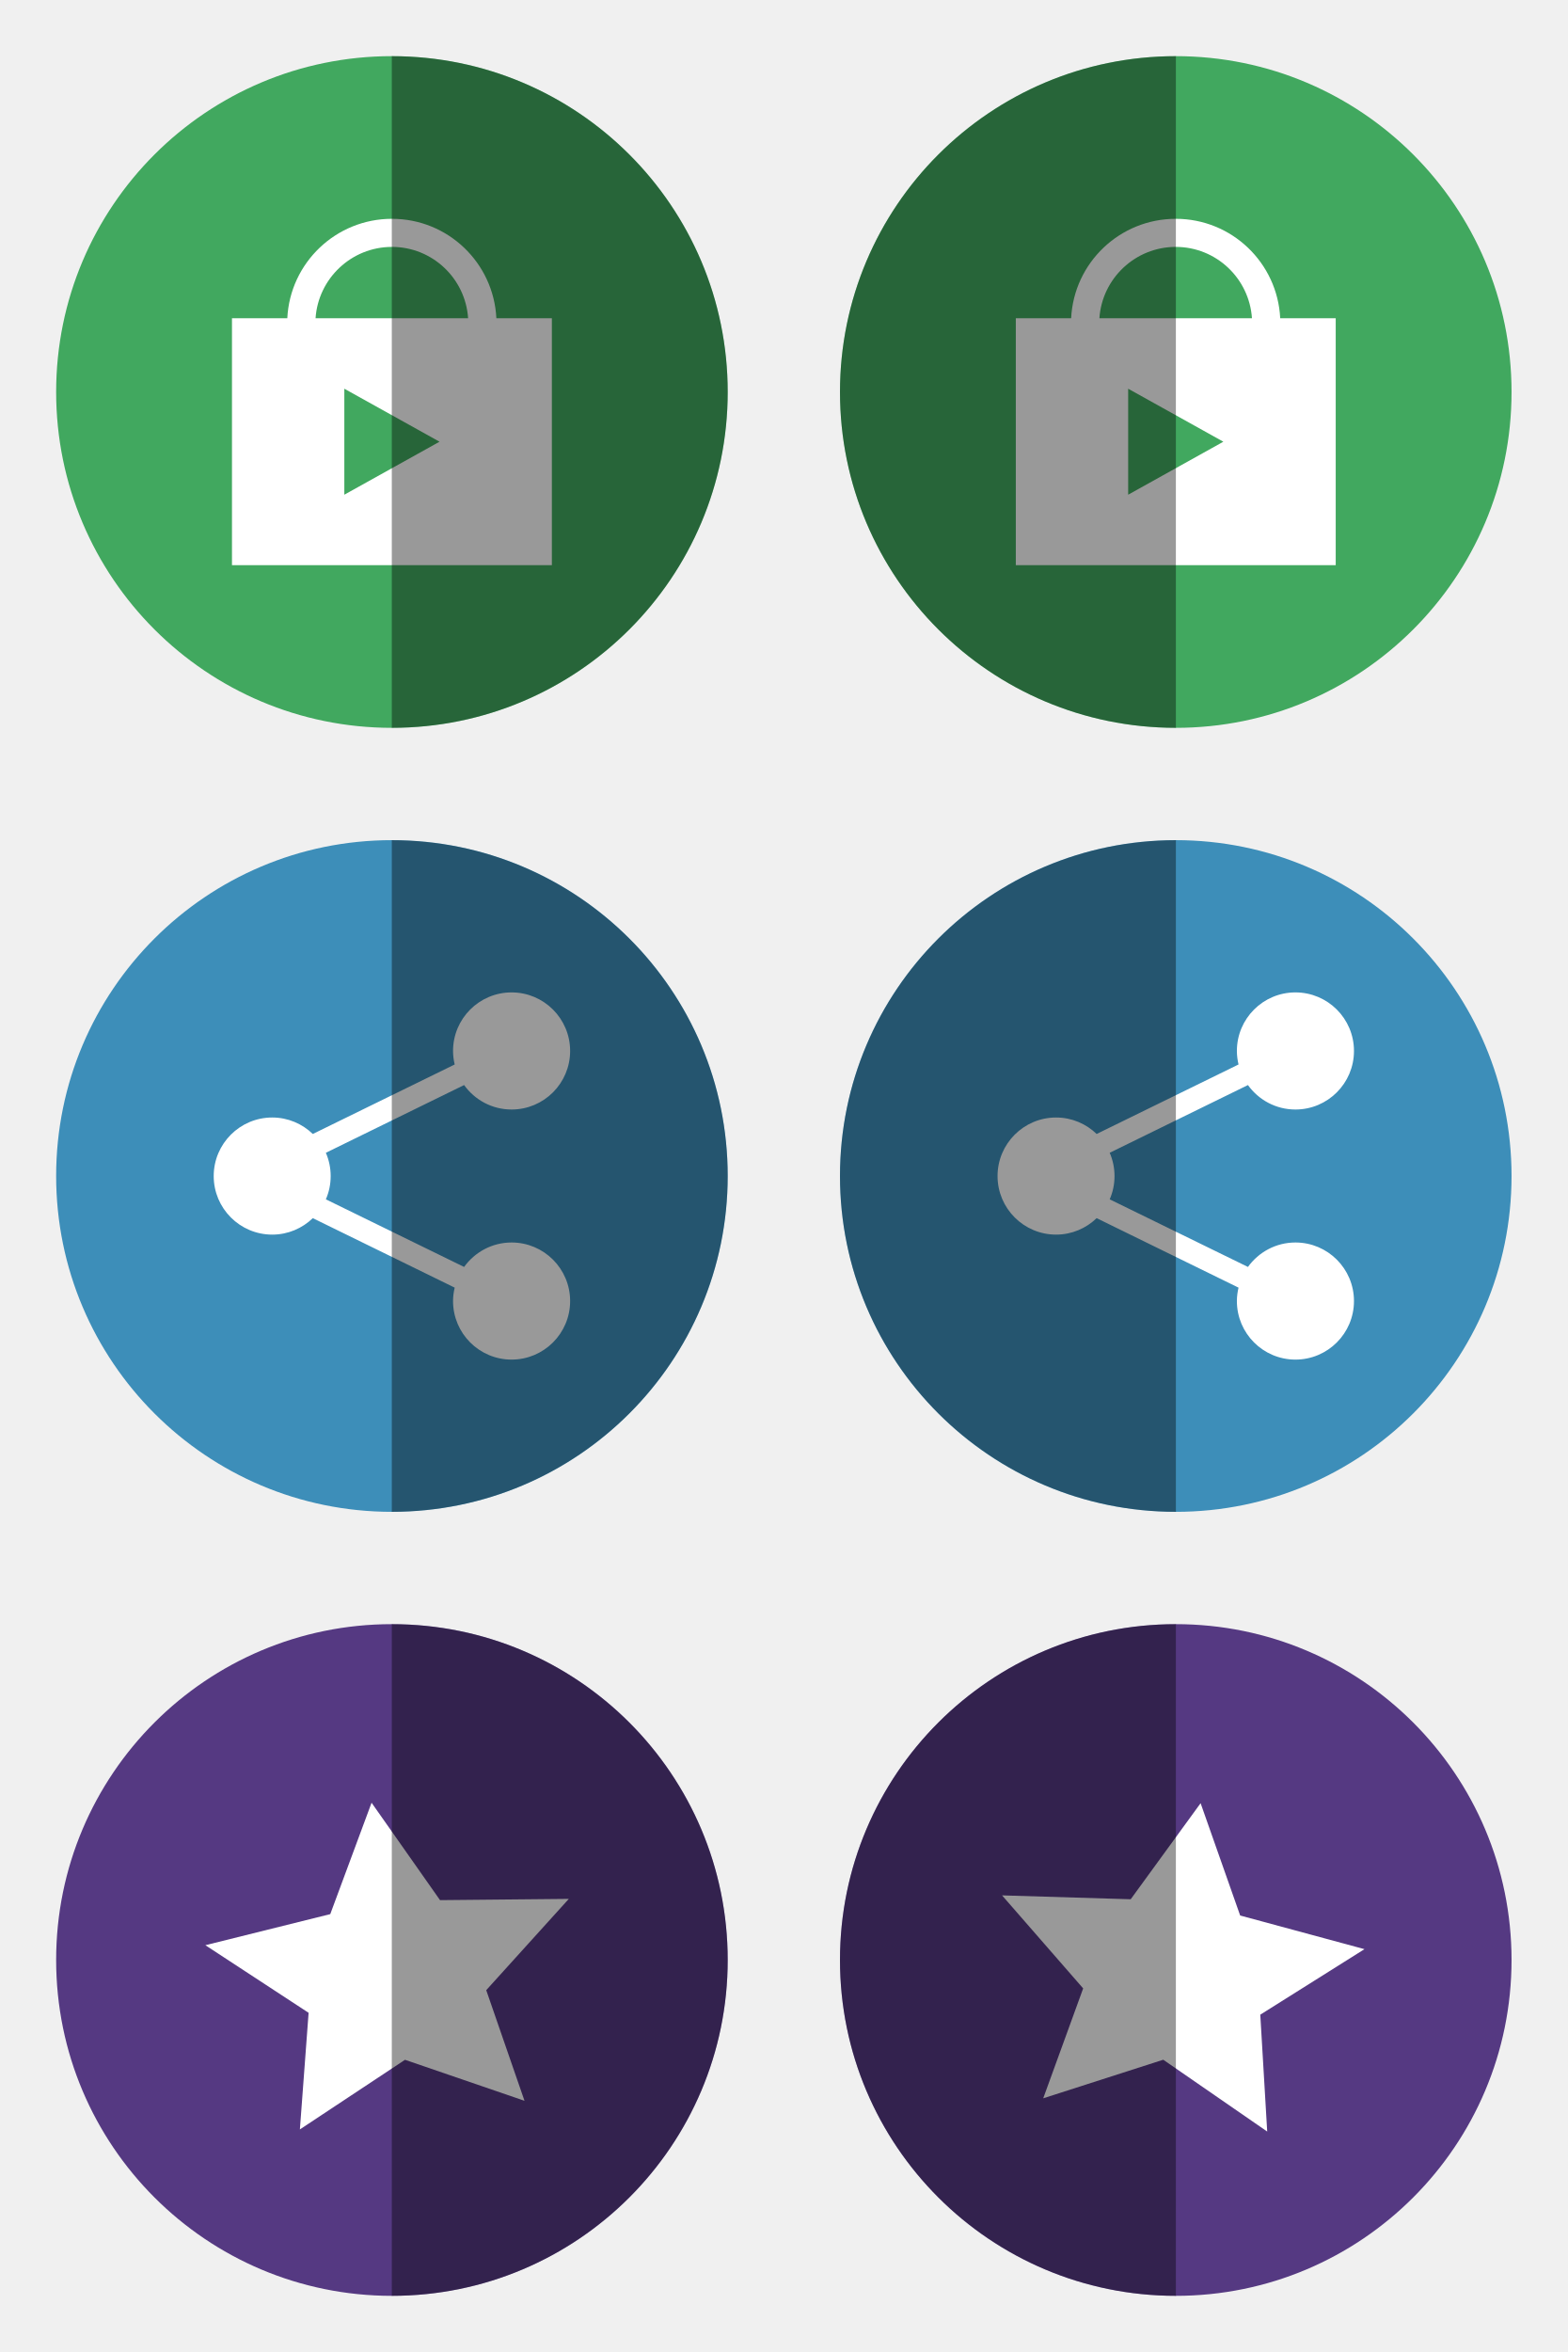
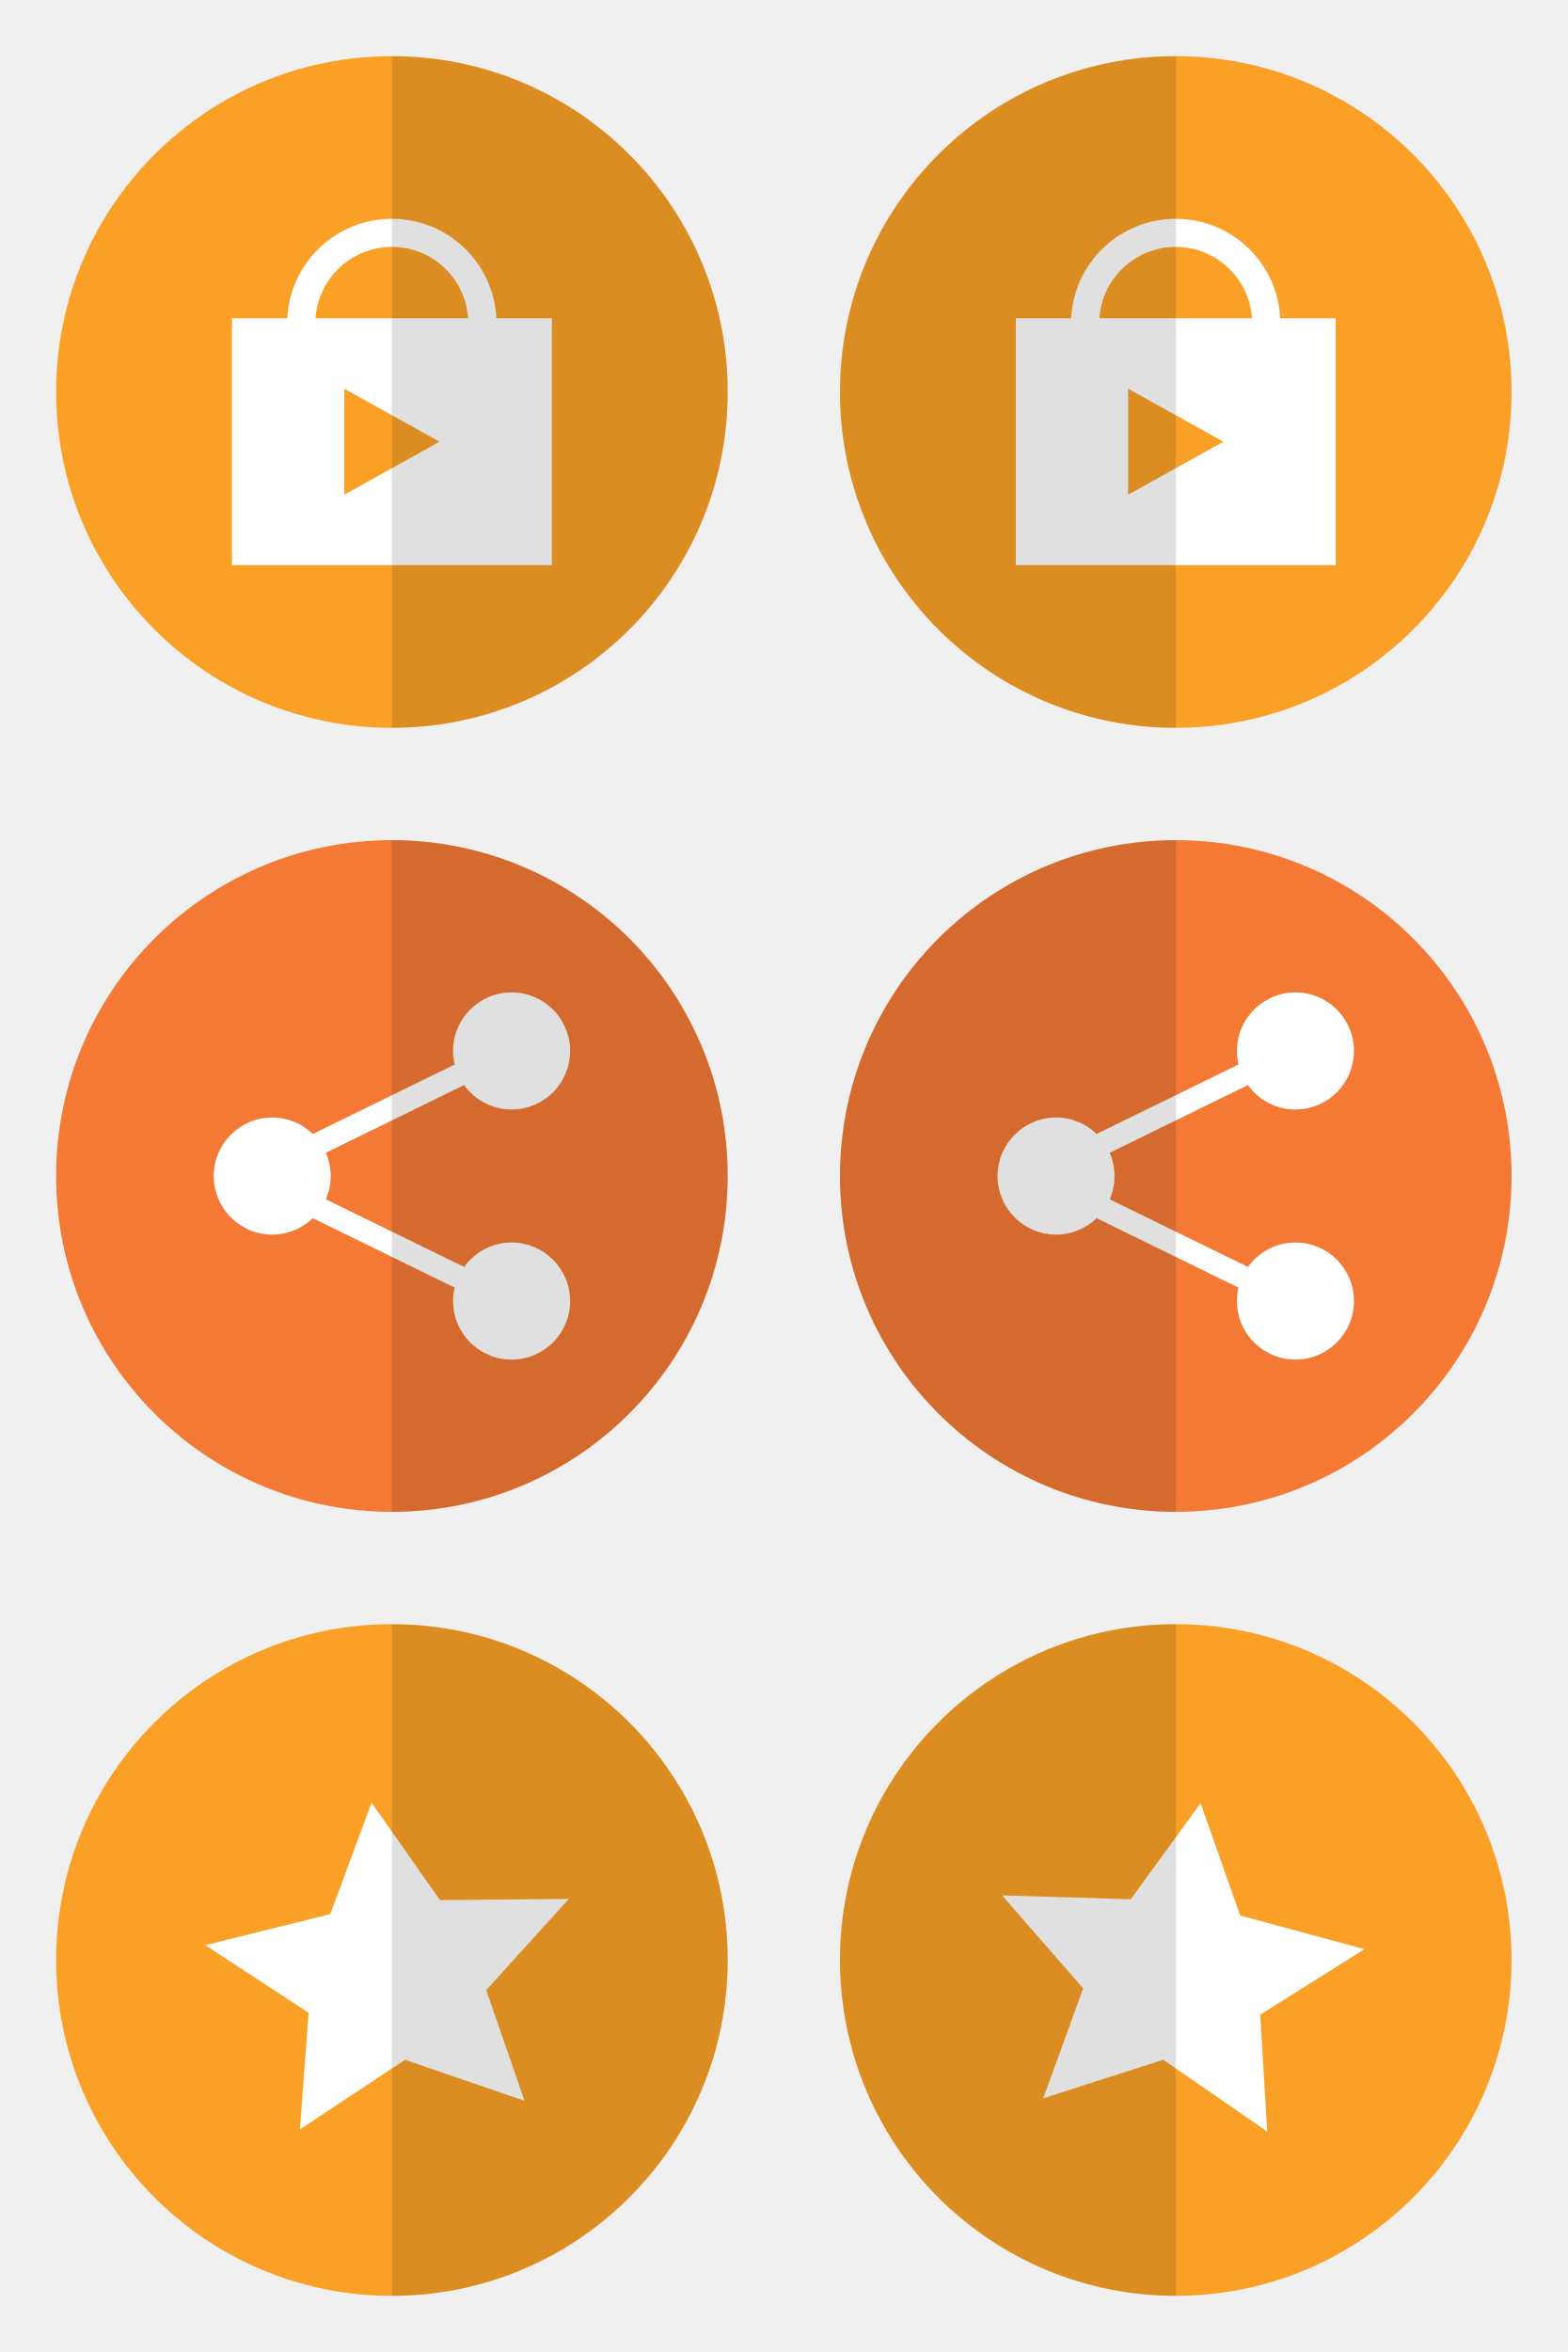
<svg xmlns="http://www.w3.org/2000/svg" width="320" height="480" id="svg6884" version="1.1">
-   <defs id="defs6886">
-     <filter color-interpolation-filters="sRGB" id="filter7077">
-       <feGaussianBlur stdDeviation="3.313" id="feGaussianBlur7079" />
-     </filter>
-     <filter id="filter3879" x="-0.144" width="1.288" y="-0.144" height="1.288">
-       <feGaussianBlur stdDeviation="4.97" id="feGaussianBlur3881" />
-     </filter>
-   </defs>
+   <defs id="defs6886" />
  <g id="layer1" transform="translate(-488.5714,-380.9336)">
    <rect style="fill:none;stroke:none" id="rect6830" width="160" height="160" x="488.571" y="380.934" />
+     <path transform="matrix(1.654921,0,0,1.654921,-2823.354,404.1626)" d="m 2091.016,34.304 c 0,22.874 -18.543,41.416 -41.416,41.416 -22.874,0 -41.416,-18.543 -41.416,-41.416 0,-22.874 18.543,-41.416 41.416,-41.416 22.874,0 41.416,18.543 41.416,41.416 z" id="path6587-3" style="fill:#fba026;fill-opacity:1;fill-rule:nonzero;stroke:none" />
+     <path id="path6762-4-9" d="m 568.572,425.589 c -11.442,0 -20.799,8.988 -21.355,20.29 l -11.295,0 0,50.399 65.299,0 0,-50.399 -11.33,0 c -0.553,-11.303 -9.878,-20.29 -21.32,-20.29 z m 0,5.733 c 8.259,0 15.01,6.436 15.552,14.557 l -31.139,0 c 0.545,-8.121 7.328,-14.557 15.587,-14.557 z m -9.716,28.942 19.431,10.815 -19.431,10.814 0,-21.629 z" style="fill:#ffffff;stroke:none;display:inline" />
    <rect y="540.934" x="488.571" height="160" width="160" id="rect6872" style="fill:none;stroke:none" />
    <rect y="380.934" x="648.571" height="160" width="160" id="rect6876" style="fill:none;stroke:none" />
    <rect style="fill:none;stroke:none" id="rect6878" width="160" height="160" x="648.571" y="540.934" />
    <rect style="fill:none;stroke:none" id="rect6880" width="160" height="160" x="488.571" y="700.934" />
    <rect y="700.934" x="648.571" height="160" width="160" id="rect6882" style="fill:none;stroke:none" />
-     <path style="fill:#41a85f;fill-opacity:1;fill-rule:nonzero;stroke:none" id="path6773" d="m 2091.016,34.304 c 0,22.874 -18.543,41.416 -41.416,41.416 -22.874,0 -41.416,-18.543 -41.416,-41.416 0,-22.874 18.543,-41.416 41.416,-41.416 22.874,0 41.416,18.543 41.416,41.416 z" transform="matrix(-1.654921,0,0,1.654921,4120.497,404.1626)" />
+     <path style="fill:#fba026;fill-opacity:1;fill-rule:nonzero;stroke:none" id="path6773" d="m 2091.016,34.304 c 0,22.874 -18.543,41.416 -41.416,41.416 -22.874,0 -41.416,-18.543 -41.416,-41.416 0,-22.874 18.543,-41.416 41.416,-41.416 22.874,0 41.416,18.543 41.416,41.416 z" transform="matrix(-1.654921,0,0,1.654921,4120.497,404.1626)" />
    <path style="fill:#ffffff;stroke:none;display:inline" d="m 728.572,425.589 c -11.442,0 -20.799,8.988 -21.355,20.29 l -11.295,0 0,50.399 65.299,0 0,-50.399 -11.33,0 c -0.553,-11.303 -9.878,-20.29 -21.32,-20.29 z m 0,5.733 c 8.259,0 15.01,6.436 15.552,14.557 l -31.139,0 c 0.545,-8.121 7.328,-14.557 15.587,-14.557 z m -9.716,28.942 19.431,10.815 -19.431,10.814 0,-21.629 z" id="path6777" />
-     <path style="fill:#3d8eb9;fill-opacity:1;fill-rule:nonzero;stroke:none" id="path4659-5-4-7" d="m 2091.016,34.304 c 0,22.874 -18.543,41.416 -41.416,41.416 -22.874,0 -41.416,-18.543 -41.416,-41.416 0,-22.874 18.543,-41.416 41.416,-41.416 22.874,0 41.416,18.543 41.416,41.416 z" transform="matrix(1.654921,0,0,1.654921,-2823.354,564.1626)" />
+     <path style="fill:#f37934;fill-opacity:1;fill-rule:nonzero;stroke:none" id="path4659-5-4-7" d="m 2091.016,34.304 c 0,22.874 -18.543,41.416 -41.416,41.416 -22.874,0 -41.416,-18.543 -41.416,-41.416 0,-22.874 18.543,-41.416 41.416,-41.416 22.874,0 41.416,18.543 41.416,41.416 z" transform="matrix(1.654921,0,0,1.654921,-2823.354,564.1626)" />
    <path style="fill:#ffffff;fill-opacity:1;stroke:none;display:inline" d="m 592.998,583.465 c -6.597,0 -11.95,5.353 -11.95,11.95 0,0.948 0.128,1.876 0.336,2.76 l -28.962,14.181 c -2.148,-2.071 -5.059,-3.36 -8.278,-3.36 -6.597,0 -11.95,5.353 -11.95,11.95 0,6.597 5.353,11.95 11.95,11.95 3.22,0 6.13,-1.289 8.278,-3.36 l 28.962,14.181 c -0.207,0.882 -0.336,1.79 -0.336,2.736 0,6.597 5.353,11.95 11.95,11.95 6.597,0 11.95,-5.353 11.95,-11.95 0,-6.597 -5.353,-11.95 -11.95,-11.95 -3.994,0 -7.525,1.981 -9.694,4.991 l -28.218,-13.797 c 0.636,-1.46 0.984,-3.056 0.984,-4.751 0,-1.687 -0.353,-3.296 -0.984,-4.751 l 28.218,-13.822 c 2.168,3.02 5.693,4.992 9.694,4.992 6.597,0 11.95,-5.353 11.95,-11.95 0,-6.597 -5.353,-11.95 -11.95,-11.95 z" id="path4661-2-2-4" />
-     <path transform="matrix(1.654921,0,0,1.654921,-2823.354,724.1626)" d="m 2091.016,34.304 c 0,22.874 -18.543,41.416 -41.416,41.416 -22.874,0 -41.416,-18.543 -41.416,-41.416 0,-22.874 18.543,-41.416 41.416,-41.416 22.874,0 41.416,18.543 41.416,41.416 z" id="path4663-7-3-7" style="fill:#553982;fill-opacity:1;fill-rule:nonzero;stroke:none" />
+     <path transform="matrix(1.654921,0,0,1.654921,-2823.354,724.1626)" d="m 2091.016,34.304 c 0,22.874 -18.543,41.416 -41.416,41.416 -22.874,0 -41.416,-18.543 -41.416,-41.416 0,-22.874 18.543,-41.416 41.416,-41.416 22.874,0 41.416,18.543 41.416,41.416 z" id="path4663-7-3-7" style="fill:#fba026;fill-opacity:1;fill-rule:nonzero;stroke:none" />
    <path style="fill:#ffffff;fill-opacity:1;stroke:none;display:inline" d="m 595.635,809.667 -24.393,-8.367 -21.457,14.208 1.78,-23.799 -21.074,-13.796 25.494,-6.342 8.432,-22.734 13.976,19.88 26.286,-0.255 -16.856,18.628 z" id="path4665-6-1-7" />
-     <path transform="matrix(-1.654921,0,0,1.654921,4120.496,564.1626)" d="m 2091.016,34.304 c 0,22.874 -18.543,41.416 -41.416,41.416 -22.874,0 -41.416,-18.543 -41.416,-41.416 0,-22.874 18.543,-41.416 41.416,-41.416 22.874,0 41.416,18.543 41.416,41.416 z" id="path6779" style="fill:#3d8eb9;fill-opacity:1;fill-rule:nonzero;stroke:none" />
+     <path transform="matrix(-1.654921,0,0,1.654921,4120.496,564.1626)" d="m 2091.016,34.304 c 0,22.874 -18.543,41.416 -41.416,41.416 -22.874,0 -41.416,-18.543 -41.416,-41.416 0,-22.874 18.543,-41.416 41.416,-41.416 22.874,0 41.416,18.543 41.416,41.416 z" id="path6779" style="fill:#f37934;fill-opacity:1;fill-rule:nonzero;stroke:none" />
    <path id="path6781" d="m 752.998,583.465 c -6.597,0 -11.95,5.353 -11.95,11.95 0,0.948 0.128,1.876 0.336,2.76 l -28.962,14.181 c -2.148,-2.071 -5.059,-3.36 -8.278,-3.36 -6.597,0 -11.95,5.353 -11.95,11.95 0,6.597 5.353,11.95 11.95,11.95 3.22,0 6.13,-1.289 8.278,-3.36 l 28.962,14.181 c -0.207,0.882 -0.336,1.79 -0.336,2.736 0,6.597 5.353,11.95 11.95,11.95 6.597,0 11.95,-5.353 11.95,-11.95 0,-6.597 -5.353,-11.95 -11.95,-11.95 -3.994,0 -7.525,1.981 -9.694,4.991 l -28.218,-13.797 c 0.636,-1.46 0.984,-3.056 0.984,-4.751 0,-1.687 -0.353,-3.296 -0.984,-4.751 l 28.218,-13.822 c 2.168,3.02 5.693,4.992 9.694,4.992 6.597,0 11.95,-5.353 11.95,-11.95 0,-6.597 -5.353,-11.95 -11.95,-11.95 z" style="fill:#ffffff;fill-opacity:1;stroke:none;display:inline" />
-     <path style="fill:#553982;fill-opacity:1;fill-rule:nonzero;stroke:none" id="path6785" d="m 2091.016,34.304 c 0,22.874 -18.543,41.416 -41.416,41.416 -22.874,0 -41.416,-18.543 -41.416,-41.416 0,-22.874 18.543,-41.416 41.416,-41.416 22.874,0 41.416,18.543 41.416,41.416 z" transform="matrix(-1.654921,0,0,1.654921,4120.496,724.1626)" />
+     <path style="fill:#fba026;fill-opacity:1;fill-rule:nonzero;stroke:none" id="path6785" d="m 2091.016,34.304 c 0,22.874 -18.543,41.416 -41.416,41.416 -22.874,0 -41.416,-18.543 -41.416,-41.416 0,-22.874 18.543,-41.416 41.416,-41.416 22.874,0 41.416,18.543 41.416,41.416 z" transform="matrix(-1.654921,0,0,1.654921,4120.496,724.1626)" />
    <path style="fill:#ffffff;fill-opacity:1;stroke:none;display:inline" d="m 747.236,815.942 -21.219,-14.655 -24.501,7.872 8.153,-22.43 -16.555,-18.984 26.259,0.793 14.269,-19.605 8.075,22.92 25.374,6.867 -21.268,13.372 z" id="path6787" />
-     <g id="g3874" style="stroke:none">
-       <path style="fill:#41a85f;fill-opacity:1;fill-rule:nonzero;stroke:none" id="path6587-3" d="m 2091.016,34.304 c 0,22.874 -18.543,41.416 -41.416,41.416 -22.874,0 -41.416,-18.543 -41.416,-41.416 0,-22.874 18.543,-41.416 41.416,-41.416 22.874,0 41.416,18.543 41.416,41.416 z" transform="matrix(1.654921,0,0,1.654921,-2823.354,404.1626)" />
-       <path style="fill:#ffffff;stroke:none;display:inline" d="m 568.572,425.589 c -11.442,0 -20.799,8.988 -21.355,20.29 l -11.295,0 0,50.399 65.299,0 0,-50.399 -11.33,0 c -0.553,-11.303 -9.878,-20.29 -21.32,-20.29 z m 0,5.733 c 8.259,0 15.01,6.436 15.552,14.557 l -31.139,0 c 0.545,-8.121 7.328,-14.557 15.587,-14.557 z m -9.716,28.942 19.431,10.815 -19.431,10.814 0,-21.629 z" id="path6762-4-9" />
-       <path style="fill:#000000;fill-opacity:0.4;fill-rule:nonzero;stroke:none" d="m 568.55,392.402 0,137.062 c 37.854,0 68.562,-30.677 68.562,-68.531 0,-37.854 -30.709,-68.531 -68.562,-68.531 z" id="path6591-1" />
-     </g>
-     <path style="fill:#000000;fill-opacity:0.4;fill-rule:nonzero;stroke:none" d="m 728.593,392.402 0,137.062 c -37.854,0 -68.562,-30.677 -68.562,-68.531 0,-37.854 30.709,-68.531 68.562,-68.531 z" id="path6775" />
-     <path style="fill:#000000;fill-opacity:0.4;fill-rule:nonzero;stroke:none" d="m 568.549,552.402 0,137.062 c 37.854,0 68.562,-30.677 68.562,-68.531 0,-37.854 -30.709,-68.531 -68.562,-68.531 z" id="path9665-3-2" />
-     <path id="path9678-3-9" d="m 568.549,712.402 0,137.062 c 37.854,0 68.562,-30.677 68.562,-68.531 0,-37.854 -30.709,-68.531 -68.562,-68.531 z" style="fill:#000000;fill-opacity:0.4;fill-rule:nonzero;stroke:none" />
-     <path id="path6783" d="m 728.594,552.402 0,137.062 c -37.854,0 -68.562,-30.677 -68.562,-68.531 0,-37.854 30.709,-68.531 68.562,-68.531 z" style="fill:#000000;fill-opacity:0.4;fill-rule:nonzero;stroke:none" />
-     <path style="fill:#000000;fill-opacity:0.4;fill-rule:nonzero;stroke:none" d="m 728.593,712.402 0,137.062 c -37.854,0 -68.562,-30.677 -68.562,-68.531 0,-37.854 30.709,-68.531 68.562,-68.531 z" id="path6789" />
+     <path id="path6591-1" d="m 568.55,392.402 0,137.062 c 37.854,0 68.562,-30.677 68.562,-68.531 0,-37.854 -30.709,-68.531 -68.562,-68.531 z" style="fill:#000000;fill-opacity:0.122;fill-rule:nonzero;stroke:none" />
+     <path style="fill:#000000;fill-opacity:0.122;fill-rule:nonzero;stroke:none" d="m 728.593,392.402 0,137.062 c -37.854,0 -68.562,-30.677 -68.562,-68.531 0,-37.854 30.709,-68.531 68.562,-68.531 z" id="path6775" />
+     <path style="fill:#000000;fill-opacity:0.122;fill-rule:nonzero;stroke:none" d="m 568.549,552.402 0,137.062 c 37.854,0 68.562,-30.677 68.562,-68.531 0,-37.854 -30.709,-68.531 -68.562,-68.531 z" id="path9665-3-2" />
+     <path id="path9678-3-9" d="m 568.549,712.402 0,137.062 c 37.854,0 68.562,-30.677 68.562,-68.531 0,-37.854 -30.709,-68.531 -68.562,-68.531 z" style="fill:#000000;fill-opacity:0.122;fill-rule:nonzero;stroke:none" />
+     <path id="path6783" d="m 728.594,552.402 0,137.062 c -37.854,0 -68.562,-30.677 -68.562,-68.531 0,-37.854 30.709,-68.531 68.562,-68.531 z" style="fill:#000000;fill-opacity:0.122;fill-rule:nonzero;stroke:none" />
+     <path style="fill:#000000;fill-opacity:0.122;fill-rule:nonzero;stroke:none" d="m 728.593,712.402 0,137.062 c -37.854,0 -68.562,-30.677 -68.562,-68.531 0,-37.854 30.709,-68.531 68.562,-68.531 z" id="path6789" />
  </g>
</svg>
